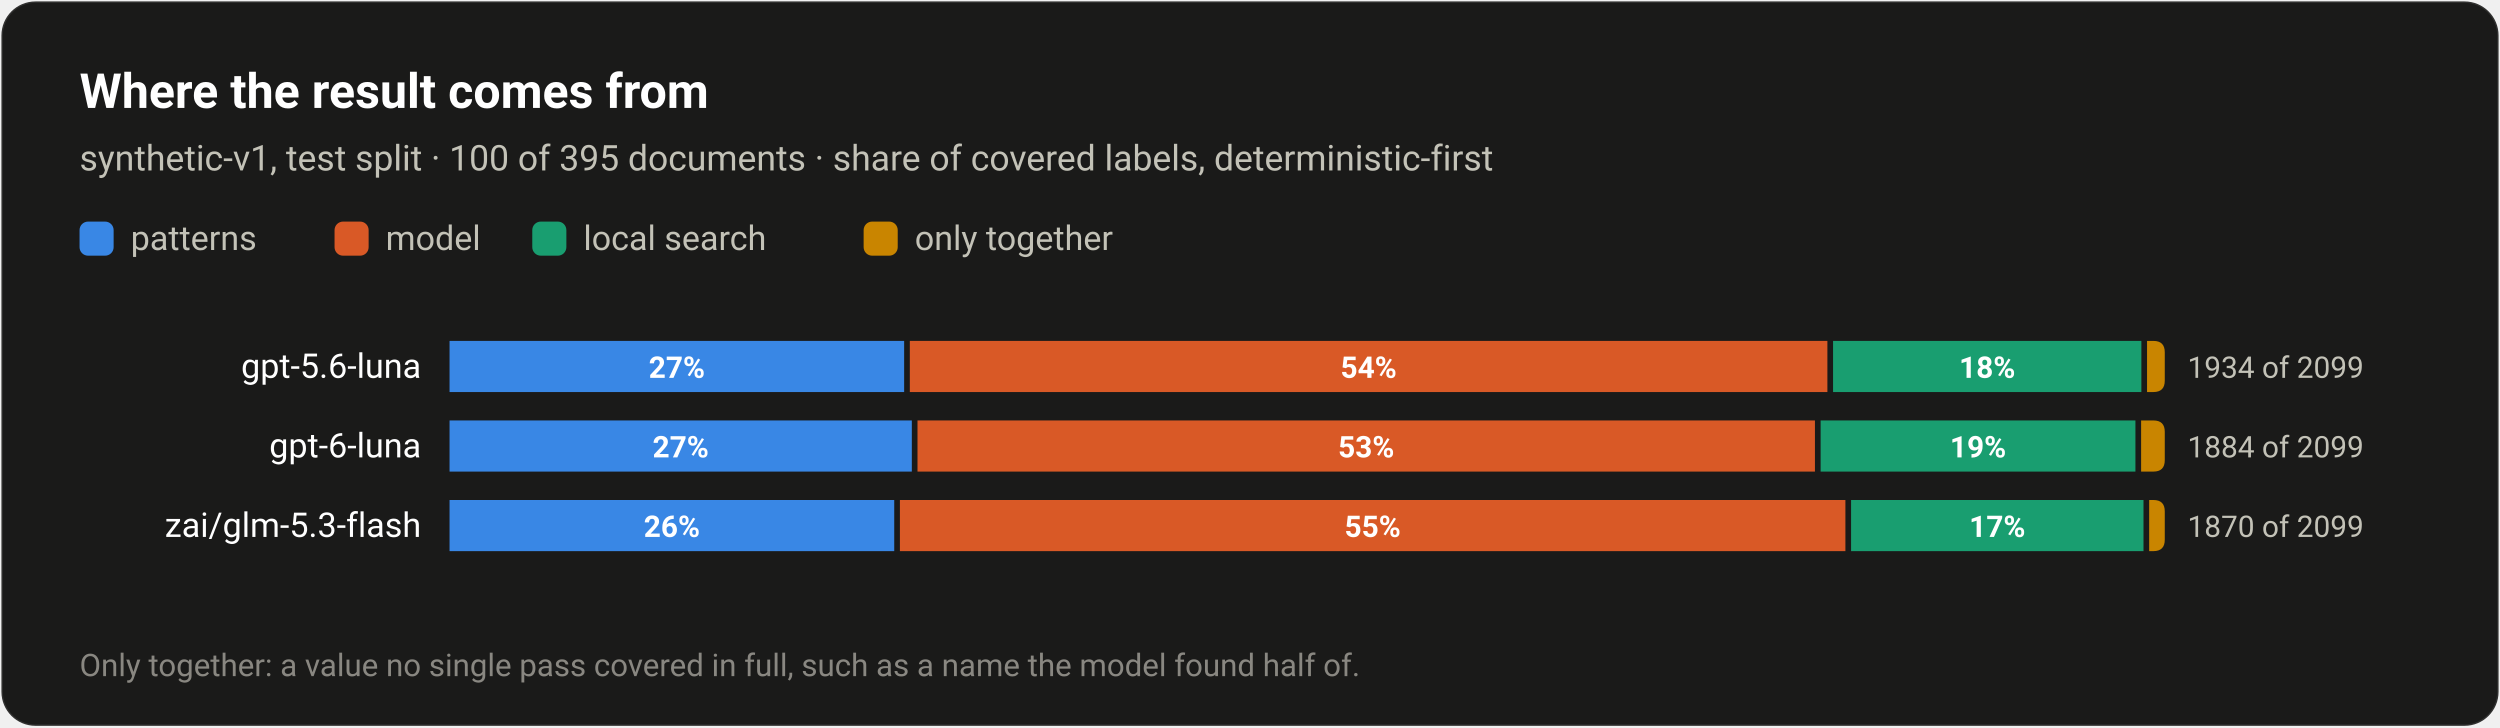
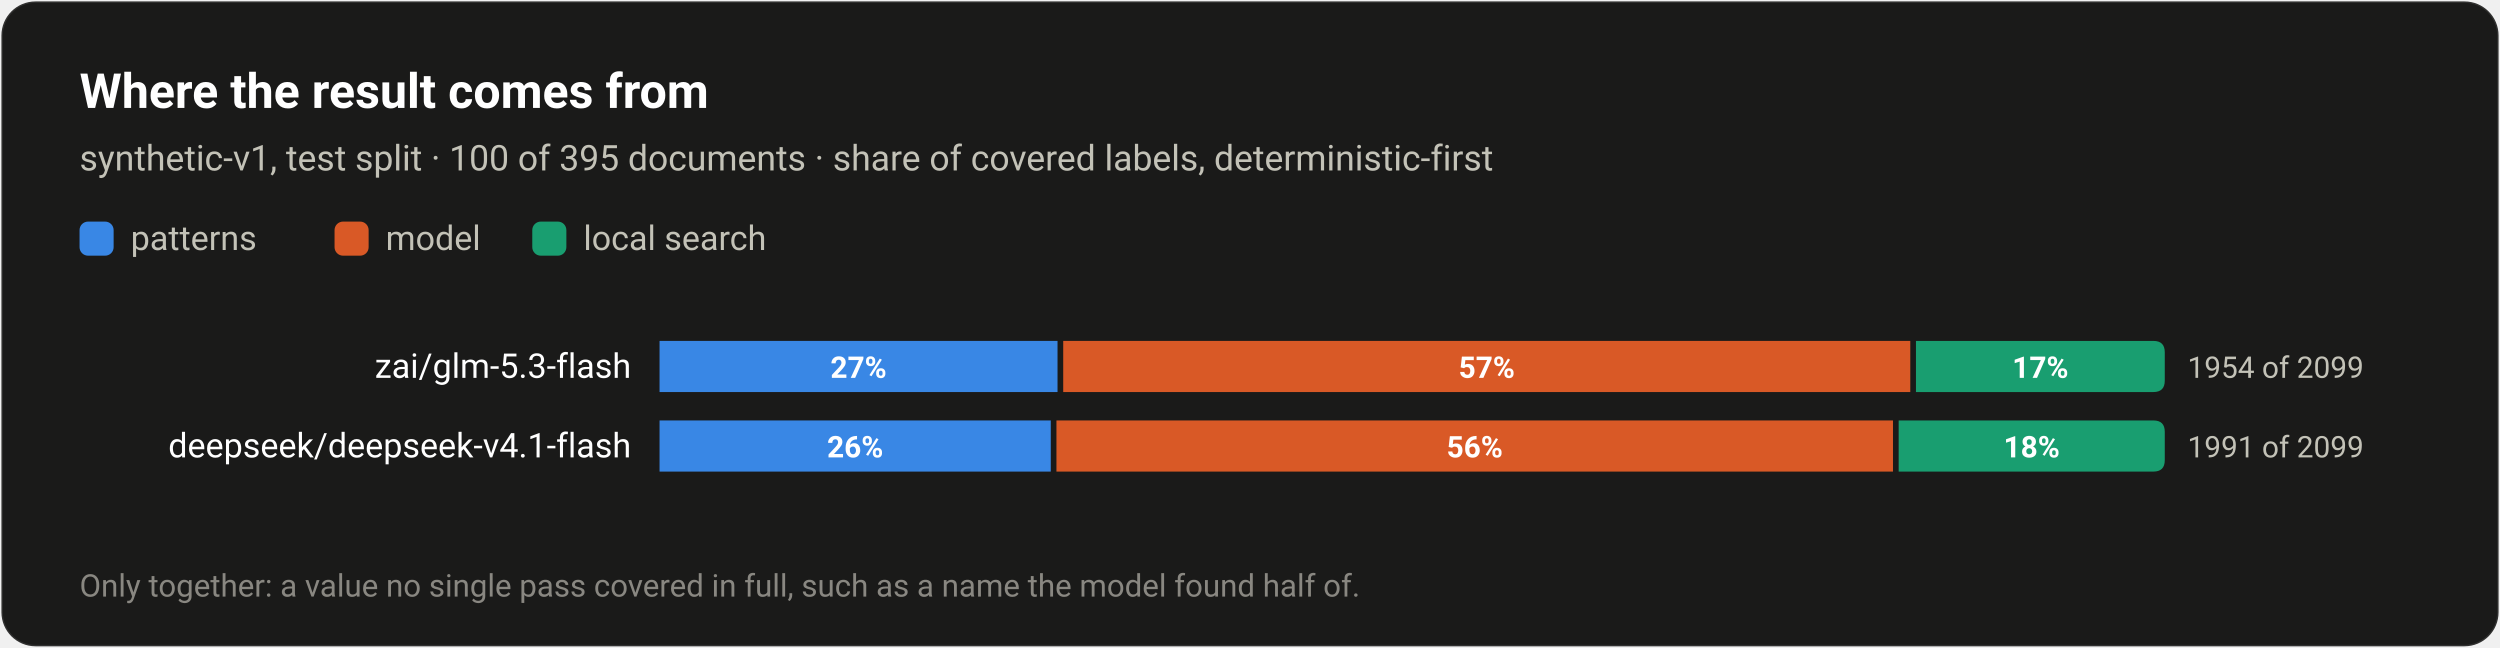
- <svg xmlns="http://www.w3.org/2000/svg" width="880" height="256" viewBox="0 0 880 256" role="img" aria-labelledby="t d" font-family="system-ui, -apple-system, &quot;Segoe UI&quot;, Roboto, sans-serif">
-   <rect x="0.5" y="0.5" width="879" height="255" rx="12" fill="#1a1a19" stroke="rgba(255,255,255,0.10)" />
+ <svg xmlns="http://www.w3.org/2000/svg" width="880" height="228" viewBox="0 0 880 228" role="img" aria-labelledby="t d" font-family="system-ui, -apple-system, &quot;Segoe UI&quot;, Roboto, sans-serif">
+   <rect x="0.5" y="0.5" width="879" height="227" rx="12" fill="#1a1a19" stroke="rgba(255,255,255,0.10)" />
  <text x="28" y="38" font-size="17" font-weight="600" fill="#ffffff">Where the result comes from</text>
  <text x="28" y="60" font-size="12.5" fill="#c3c2b7">synthetic-v1, test split · 100 of 395 documents · share of covered labels, deterministic-first</text>
  <rect x="28" y="78" width="12" height="12" rx="3" fill="#3987e5" />
  <text x="46" y="88" font-size="12" fill="#c3c2b7">patterns</text>
  <rect x="117.76" y="78" width="12" height="12" rx="3" fill="#d95926" />
  <text x="135.76" y="88" font-size="12" fill="#c3c2b7">model</text>
  <rect x="187.36" y="78" width="12" height="12" rx="3" fill="#199e70" />
  <text x="205.36" y="88" font-size="12" fill="#c3c2b7">local search</text>
-   <rect x="304" y="78" width="12" height="12" rx="3" fill="#c98500" />
-   <text x="322" y="88" font-size="12" fill="#c3c2b7">only together</text>
-   <text x="148.24" y="133" font-size="12" fill="#ffffff" text-anchor="end">gpt-5.6-luna</text>
+   <text x="222.16" y="133" font-size="12" fill="#ffffff" text-anchor="end">zai/glm-5.3-flash</text>
  <g>
-     <path d="M158.24 120H318.26V138H158.24Z" fill="#3987e5" />
+     <path d="M232.16 120H372.25V138H232.16Z" fill="#3987e5" />
  </g>
-   <text x="238.25" y="133" font-size="10.5" font-weight="600" fill="#ffffff" text-anchor="middle">27%</text>
+   <text x="302.2" y="133" font-size="10.5" font-weight="600" fill="#ffffff" text-anchor="middle">27%</text>
  <g>
-     <path d="M320.26 120H643.24V138H320.26Z" fill="#d95926" />
+     <path d="M374.25 120H672.42V138H374.25Z" fill="#d95926" />
  </g>
-   <text x="481.75" y="133" font-size="10.5" font-weight="600" fill="#ffffff" text-anchor="middle">54%</text>
+   <text x="523.33" y="133" font-size="10.5" font-weight="600" fill="#ffffff" text-anchor="middle">57%</text>
  <g>
-     <path d="M645.24 120H753.76V138H645.24Z" fill="#199e70" />
+     <path d="M674.42 120H758Q762 120 762 124V134Q762 138 758 138H674.42Z" fill="#199e70" />
  </g>
-   <text x="699.5" y="133" font-size="10.5" font-weight="600" fill="#ffffff" text-anchor="middle">18%</text>
+   <text x="718.21" y="133" font-size="10.5" font-weight="600" fill="#ffffff" text-anchor="middle">17%</text>
+   <text x="770" y="133" font-size="10.5" fill="#c3c2b7">1954 of 2099</text>
+   <text x="222.16" y="161" font-size="12" fill="#ffffff" text-anchor="end">deepseek/deepseek-v4.1-flash</text>
  <g>
-     <path d="M755.76 120H758Q762 120 762 124V134Q762 138 758 138H755.76Z" fill="#c98500" />
+     <path d="M232.16 148H369.87V166H232.16Z" fill="#3987e5" />
  </g>
-   <text x="770" y="133" font-size="10.5" fill="#c3c2b7">1934 of 2099</text>
-   <text x="148.24" y="161" font-size="12" fill="#ffffff" text-anchor="end">gpt-6-luna</text>
+   <text x="301.02" y="161" font-size="10.5" font-weight="600" fill="#ffffff" text-anchor="middle">26%</text>
  <g>
-     <path d="M158.24 148H320.96V166H158.24Z" fill="#3987e5" />
+     <path d="M371.87 148H666.33V166H371.87Z" fill="#d95926" />
  </g>
-   <text x="239.6" y="161" font-size="10.5" font-weight="600" fill="#ffffff" text-anchor="middle">27%</text>
+   <text x="519.1" y="161" font-size="10.5" font-weight="600" fill="#ffffff" text-anchor="middle">56%</text>
  <g>
-     <path d="M322.96 148H638.86V166H322.96Z" fill="#d95926" />
+     <path d="M668.33 148H758Q762 148 762 152V162Q762 166 758 166H668.33Z" fill="#199e70" />
  </g>
-   <text x="480.91" y="161" font-size="10.5" font-weight="600" fill="#ffffff" text-anchor="middle">53%</text>
-   <g>
-     <path d="M640.86 148H751.67V166H640.86Z" fill="#199e70" />
-   </g>
-   <text x="696.27" y="161" font-size="10.5" font-weight="600" fill="#ffffff" text-anchor="middle">19%</text>
-   <g>
-     <path d="M753.67 148H758Q762 148 762 152V162Q762 166 758 166H753.67Z" fill="#c98500" />
-   </g>
-   <text x="770" y="161" font-size="10.5" fill="#c3c2b7">1884 of 2099</text>
-   <text x="148.24" y="189" font-size="12" fill="#ffffff" text-anchor="end">zai/glm-5.3-flash</text>
-   <g>
-     <path d="M158.24 176H314.77V194H158.24Z" fill="#3987e5" />
-   </g>
-   <text x="236.5" y="189" font-size="10.5" font-weight="600" fill="#ffffff" text-anchor="middle">26%</text>
-   <g>
-     <path d="M316.77 176H649.58V194H316.77Z" fill="#d95926" />
-   </g>
-   <text x="483.17" y="189" font-size="10.5" font-weight="600" fill="#ffffff" text-anchor="middle">55%</text>
-   <g>
-     <path d="M651.58 176H754.51V194H651.58Z" fill="#199e70" />
-   </g>
-   <text x="703.05" y="189" font-size="10.5" font-weight="600" fill="#ffffff" text-anchor="middle">17%</text>
-   <g>
-     <path d="M756.51 176H758Q762 176 762 180V190Q762 194 758 194H756.51Z" fill="#c98500" />
-   </g>
-   <text x="770" y="189" font-size="10.5" fill="#c3c2b7">1870 of 2099</text>
-   <text x="28" y="238" font-size="11" fill="#898781">Only together: a value no single pass covered in full, such as a name the model found half of.</text>
+   <text x="715.16" y="161" font-size="10.5" font-weight="600" fill="#ffffff" text-anchor="middle">18%</text>
+   <text x="770" y="161" font-size="10.5" fill="#c3c2b7">1991 of 2099</text>
+   <text x="28" y="210" font-size="11" fill="#898781">Only together: a value no single pass covered in full, such as a name the model found half of.</text>
</svg>
